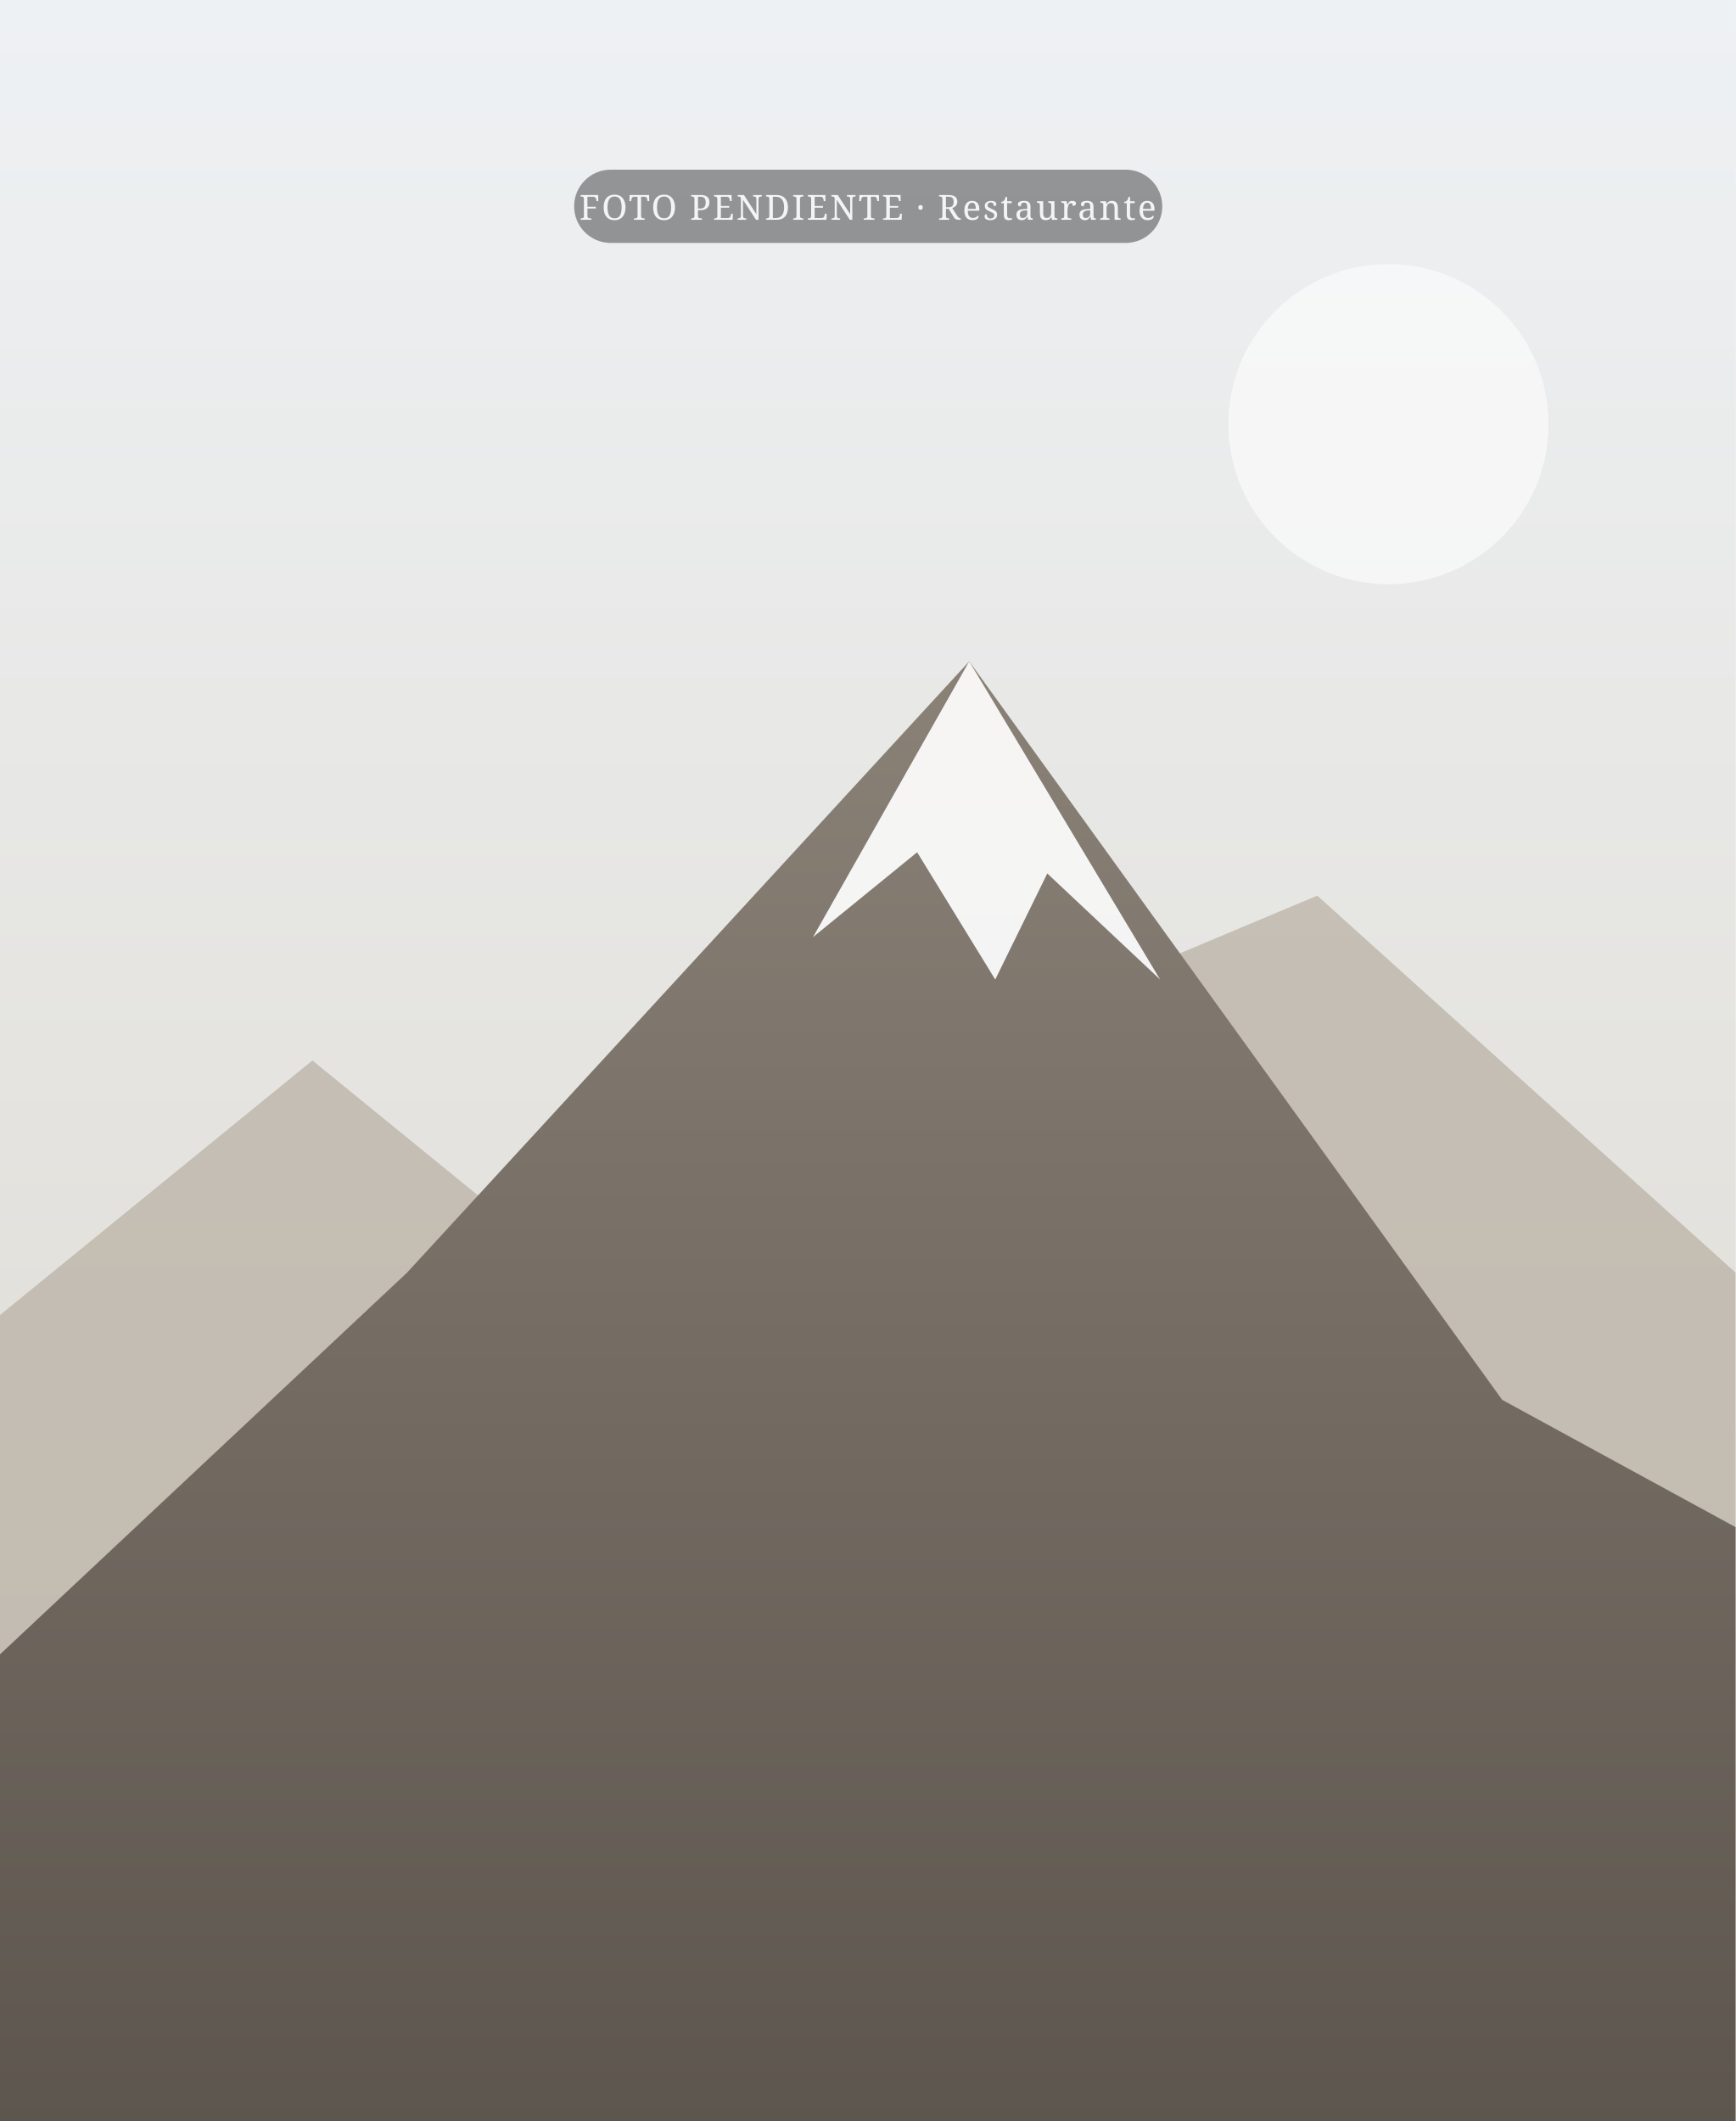
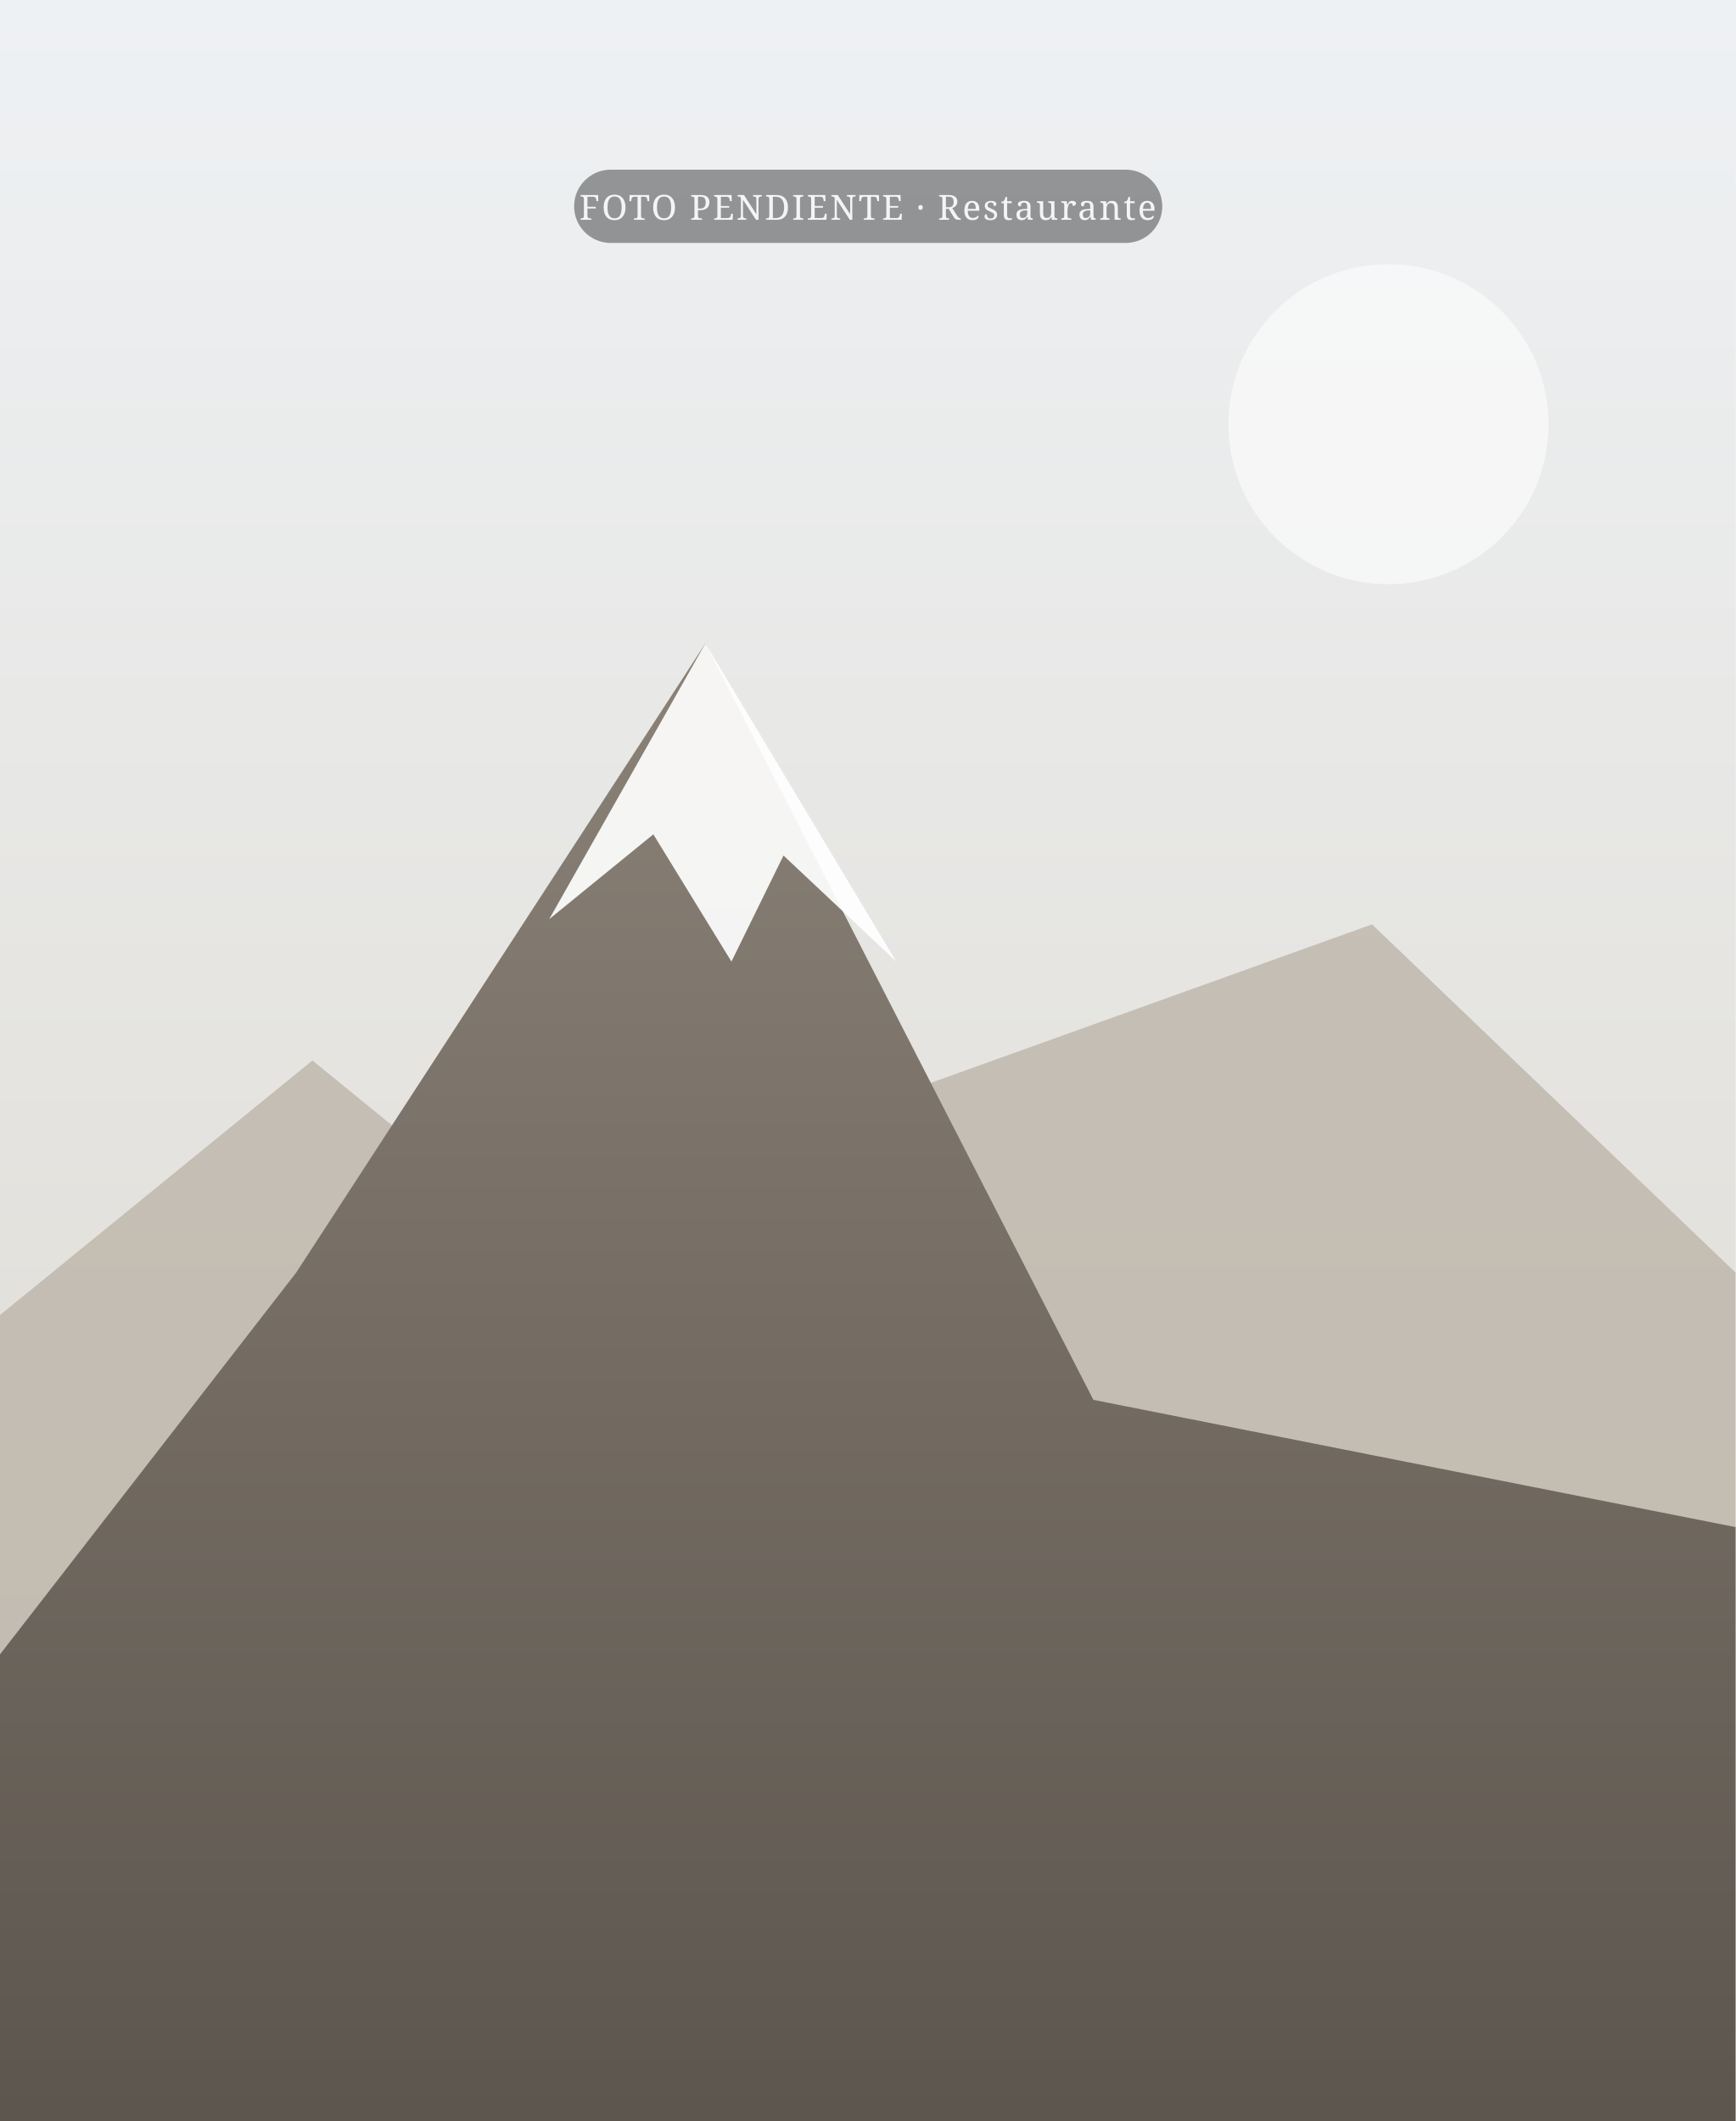
<svg xmlns="http://www.w3.org/2000/svg" viewBox="0 0 900 1100" width="900" height="1100" role="img" aria-label="FOTO PENDIENTE · Restaurante">
  <defs>
    <linearGradient id="sky" x1="0" y1="0" x2="0" y2="1">
      <stop offset="0" stop-color="#eef1f4" />
      <stop offset="1" stop-color="#dcd7cd" />
    </linearGradient>
    <linearGradient id="ground" x1="0" y1="0" x2="0" y2="1">
      <stop offset="0" stop-color="#8a8177" />
      <stop offset="1" stop-color="#5d564e" />
    </linearGradient>
  </defs>
  <rect width="900" height="1100" fill="url(#sky)" />
  <circle cx="720" cy="220" r="83" fill="#ffffff" opacity=".55" />
-   <path d="M0 1100 L0 682 L162 550 L270 638 L683.1 464.5 L900 660 L900 1100 Z" fill="#b9b2a6" opacity=".75" />
-   <path d="M0 1100 L0 858.0 L211.1 660.0 L502.6 343.0 L779.0 726.0 L900 792.0 L900 1100 Z" fill="url(#ground)" />
-   <path d="M421.6 486.0 L502.6 343.0 L601.6 508.0 L543.1 453.0 L516.1 508.0 L475.6 442.0 Z" fill="#ffffff" opacity=".92" />
+   <path d="M0 1100 L0 682 L162 550 L270 638 L711.5 479.4 L900 660 L900 1100 Z" fill="#b9b2a6" opacity=".75" />
+   <path d="M0 1100 L0 858.0 L153.6 660.0 L365.8 333.7 L567.0 726.0 L900 792.0 L900 1100 Z" fill="url(#ground)" />
+   <path d="M284.8 476.7 L365.8 333.7 L464.8 498.7 L406.3 443.7 L379.3 498.7 L338.8 432.7 Z" fill="#ffffff" opacity=".92" />
  <rect x="297.72" y="88" width="305" height="38" rx="19" fill="#000000" opacity=".38" />
  <text x="450" y="114" text-anchor="middle" font-family="Georgia, serif" font-size="18" fill="#ffffff" opacity=".9" letter-spacing="1">FOTO PENDIENTE · Restaurante</text>
</svg>
